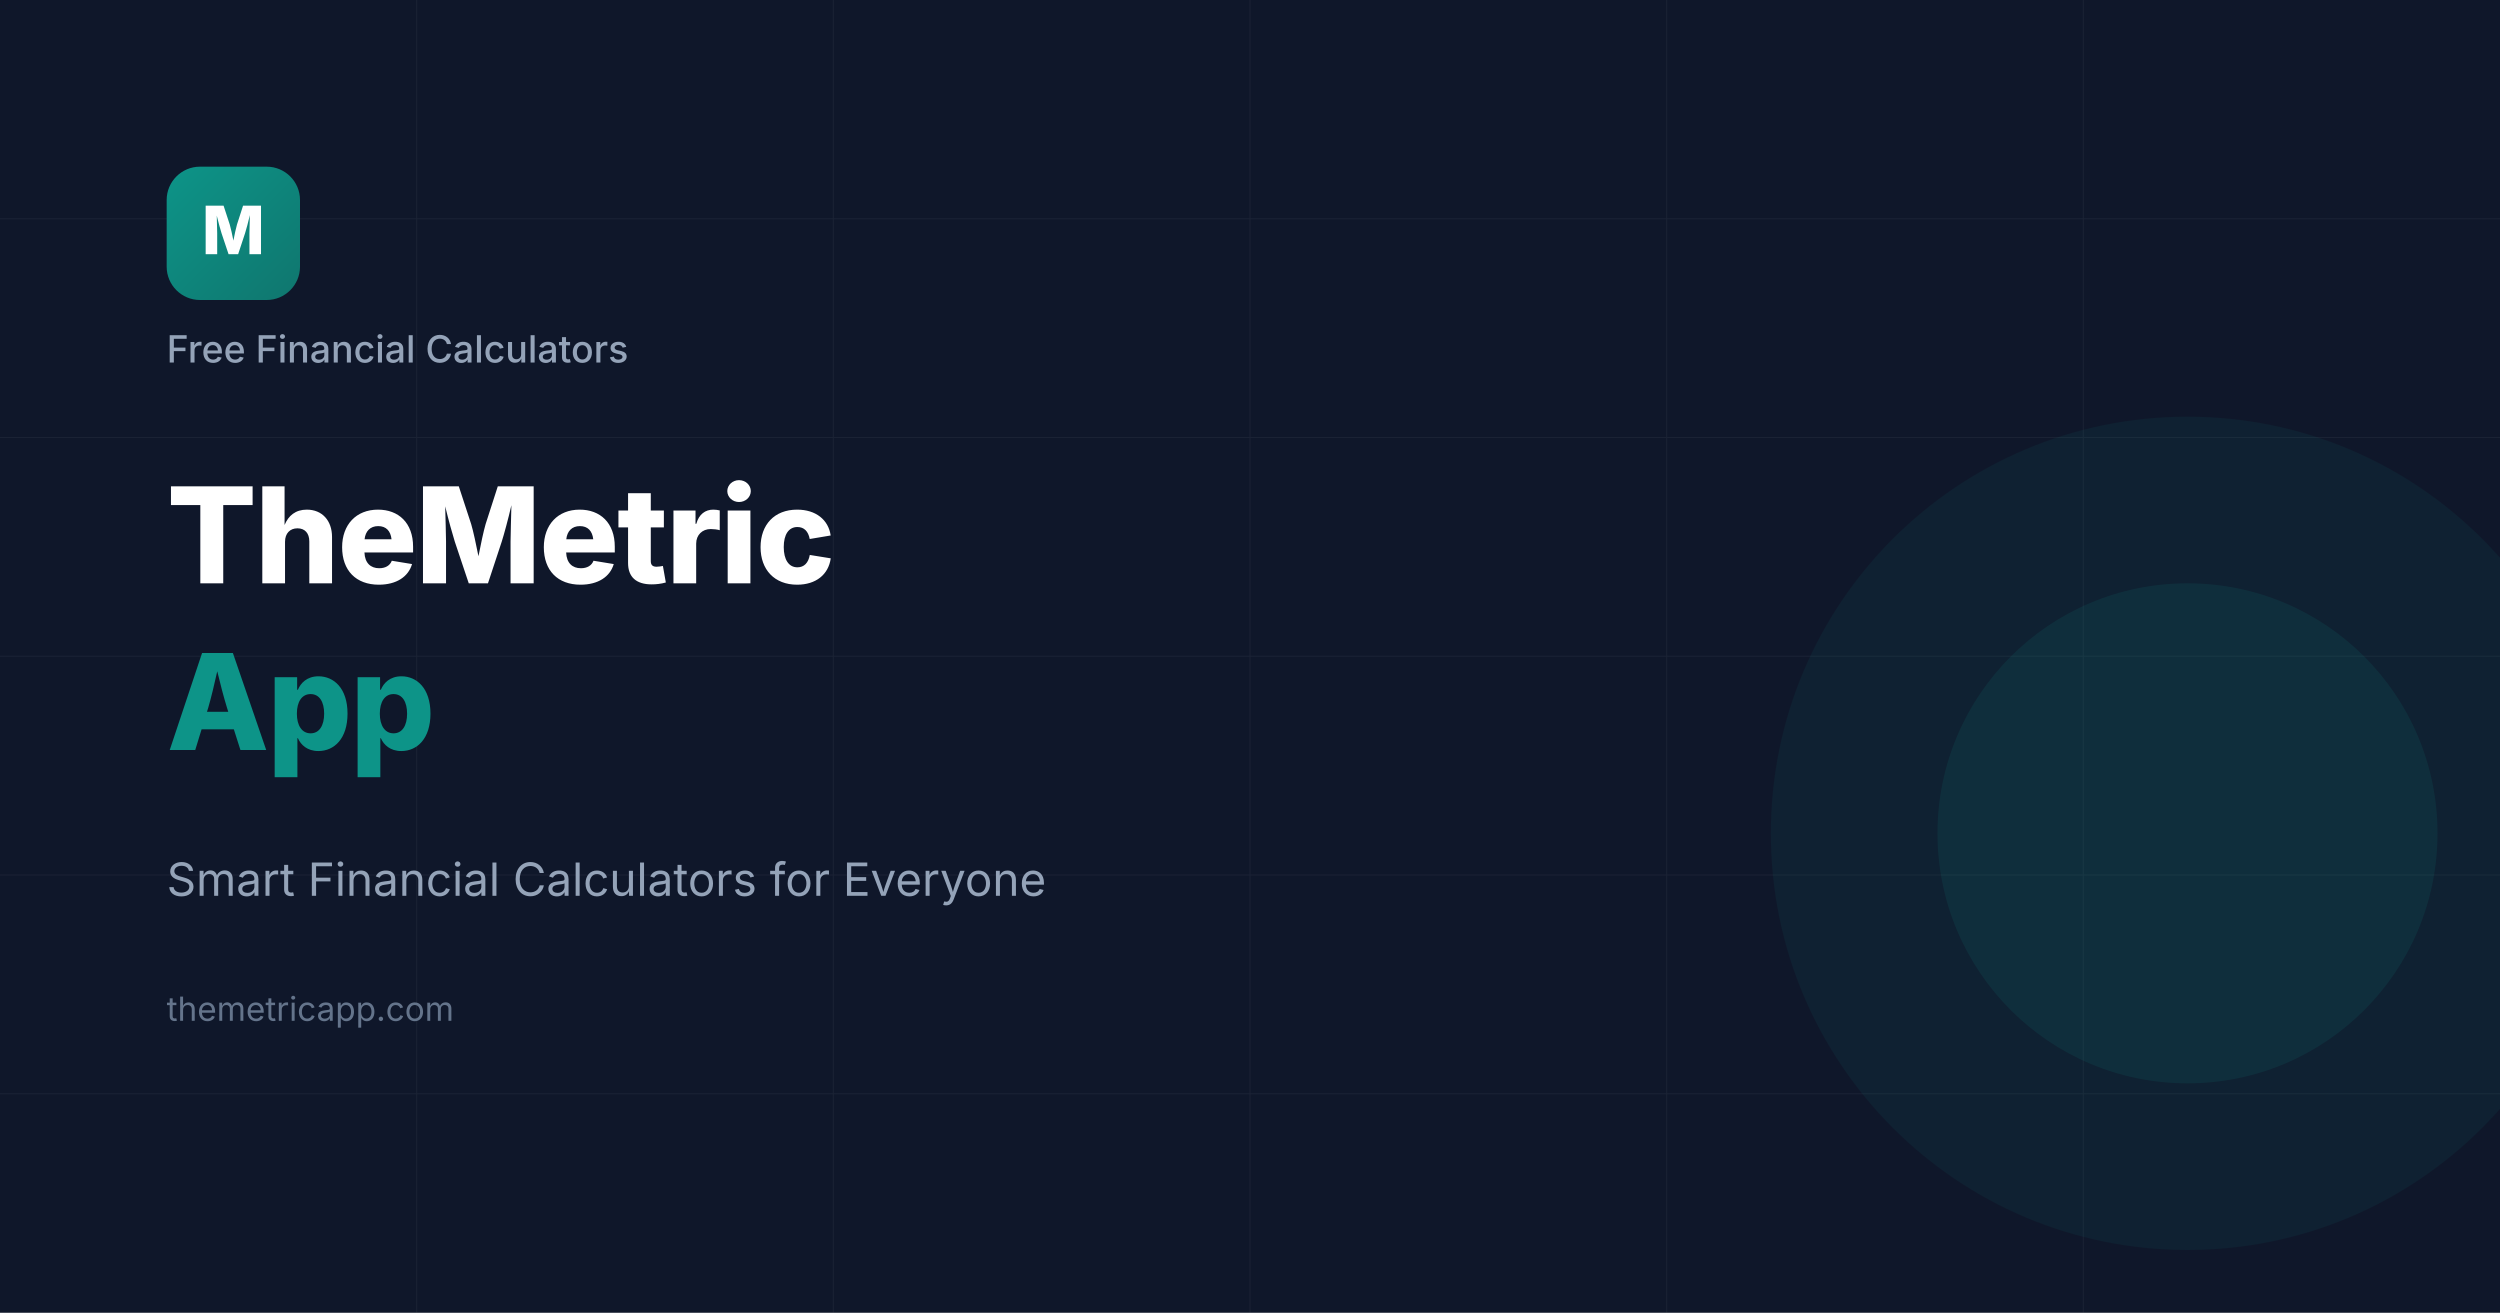
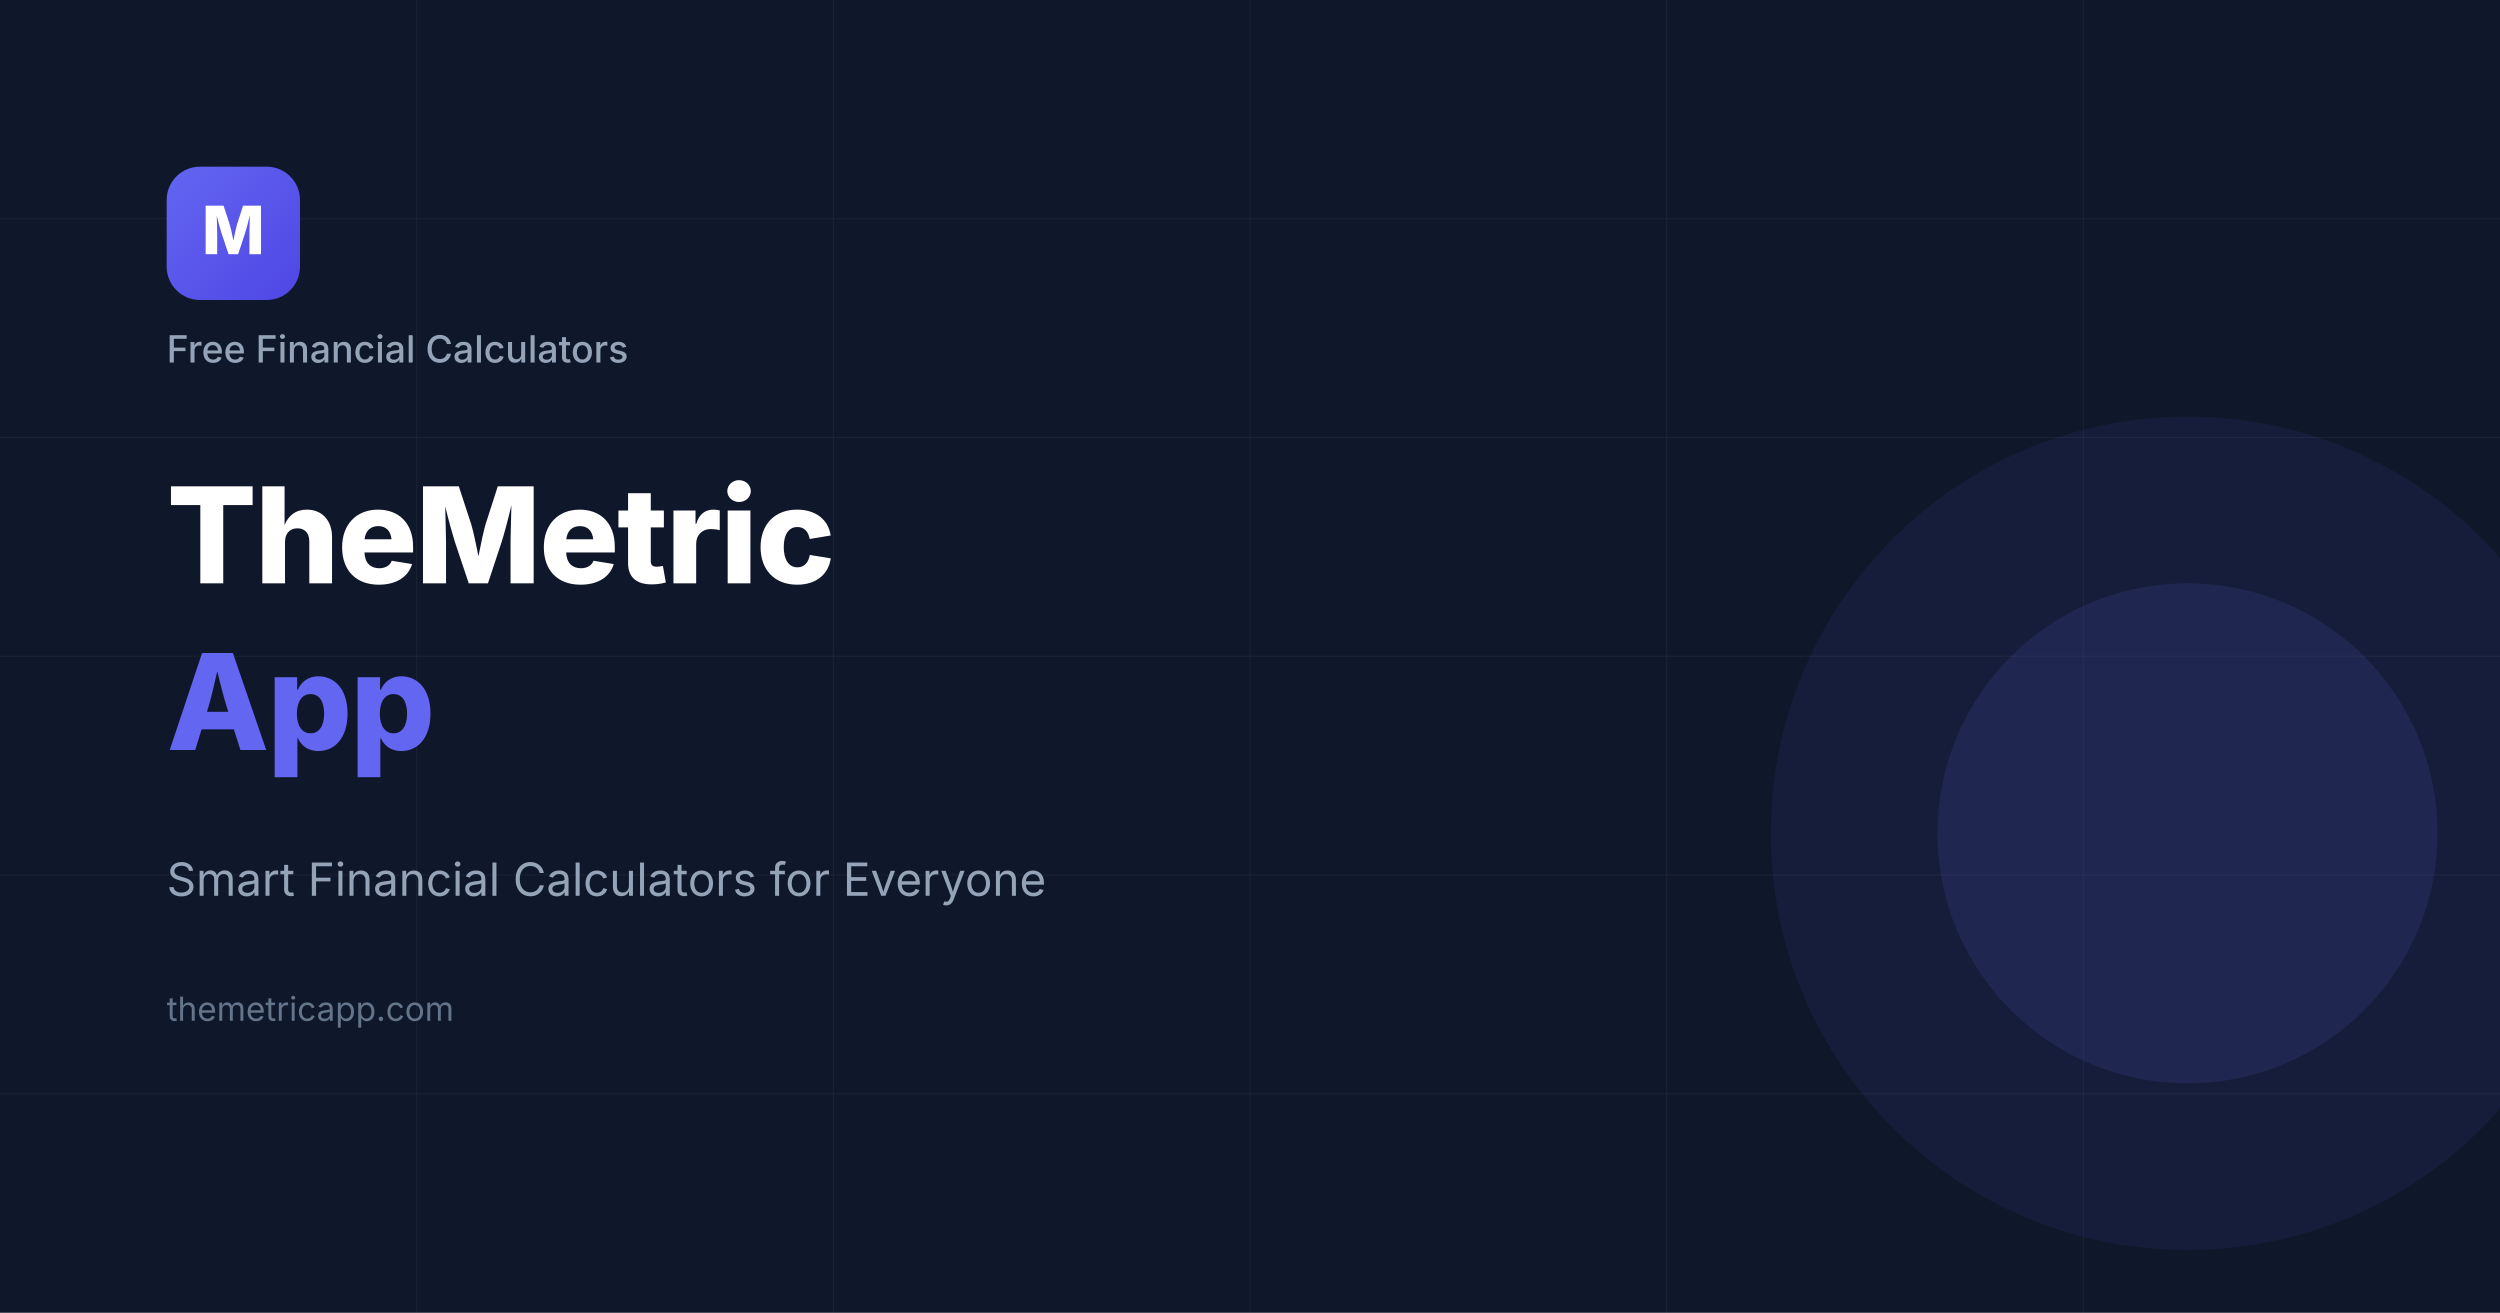
<svg xmlns="http://www.w3.org/2000/svg" width="1200" height="630" viewBox="0 0 1200 630" fill="none">
  <rect width="1200" height="630" fill="#0F172A" />
  <rect x="0" y="0" width="1200" height="630" fill="url(#bg-gradient)" />
  <defs>
    <linearGradient id="bg-gradient" x1="0" y1="0" x2="1200" y2="630">
      <stop offset="0%" stop-color="#0F172A" />
      <stop offset="100%" stop-color="#1E293B" />
    </linearGradient>
    <linearGradient id="accent" x1="0" y1="0" x2="1" y2="1">
-       <stop offset="0%" stop-color="#0D9488" />
-       <stop offset="100%" stop-color="#0F766E" />
+       <stop offset="0%" stop-color="#6366F1" />
+       <stop offset="100%" stop-color="#4F46E5" />
    </linearGradient>
  </defs>
  <g opacity="0.05">
    <line x1="0" y1="105" x2="1200" y2="105" stroke="white" stroke-width="0.5" />
    <line x1="0" y1="210" x2="1200" y2="210" stroke="white" stroke-width="0.5" />
    <line x1="0" y1="315" x2="1200" y2="315" stroke="white" stroke-width="0.5" />
    <line x1="0" y1="420" x2="1200" y2="420" stroke="white" stroke-width="0.5" />
    <line x1="0" y1="525" x2="1200" y2="525" stroke="white" stroke-width="0.5" />
    <line x1="200" y1="0" x2="200" y2="630" stroke="white" stroke-width="0.5" />
    <line x1="400" y1="0" x2="400" y2="630" stroke="white" stroke-width="0.5" />
    <line x1="600" y1="0" x2="600" y2="630" stroke="white" stroke-width="0.5" />
    <line x1="800" y1="0" x2="800" y2="630" stroke="white" stroke-width="0.5" />
    <line x1="1000" y1="0" x2="1000" y2="630" stroke="white" stroke-width="0.5" />
  </g>
  <rect x="80" y="80" width="64" height="64" rx="16" fill="url(#accent)" />
  <text x="112" y="122" font-family="system-ui, -apple-system, sans-serif" font-size="32" font-weight="800" fill="white" text-anchor="middle">M</text>
  <text x="80" y="174" font-family="system-ui, -apple-system, sans-serif" font-size="18" fill="#94A3B8" font-weight="500">Free Financial Calculators</text>
  <text x="80" y="280" font-family="system-ui, -apple-system, sans-serif" font-size="64" font-weight="800" fill="white" letter-spacing="-1">TheMetric</text>
-   <text x="80" y="360" font-family="system-ui, -apple-system, sans-serif" font-size="64" font-weight="800" fill="#0D9488" letter-spacing="-1">App</text>
+   <text x="80" y="360" font-family="system-ui, -apple-system, sans-serif" font-size="64" font-weight="800" fill="#6366F1" letter-spacing="-1">App</text>
  <text x="80" y="430" font-family="system-ui, -apple-system, sans-serif" font-size="22" fill="#94A3B8" font-weight="400">Smart Financial Calculators for Everyone</text>
  <text x="80" y="490" font-family="system-ui, -apple-system, sans-serif" font-size="16" fill="#64748B" font-weight="400">themetricapp.com</text>
-   <circle cx="1050" cy="400" r="200" fill="#0D9488" opacity="0.08" />
-   <circle cx="1050" cy="400" r="120" fill="#0D9488" opacity="0.12" />
+   <circle cx="1050" cy="400" r="200" fill="#6366F1" opacity="0.08" />
+   <circle cx="1050" cy="400" r="120" fill="#6366F1" opacity="0.12" />
</svg>
